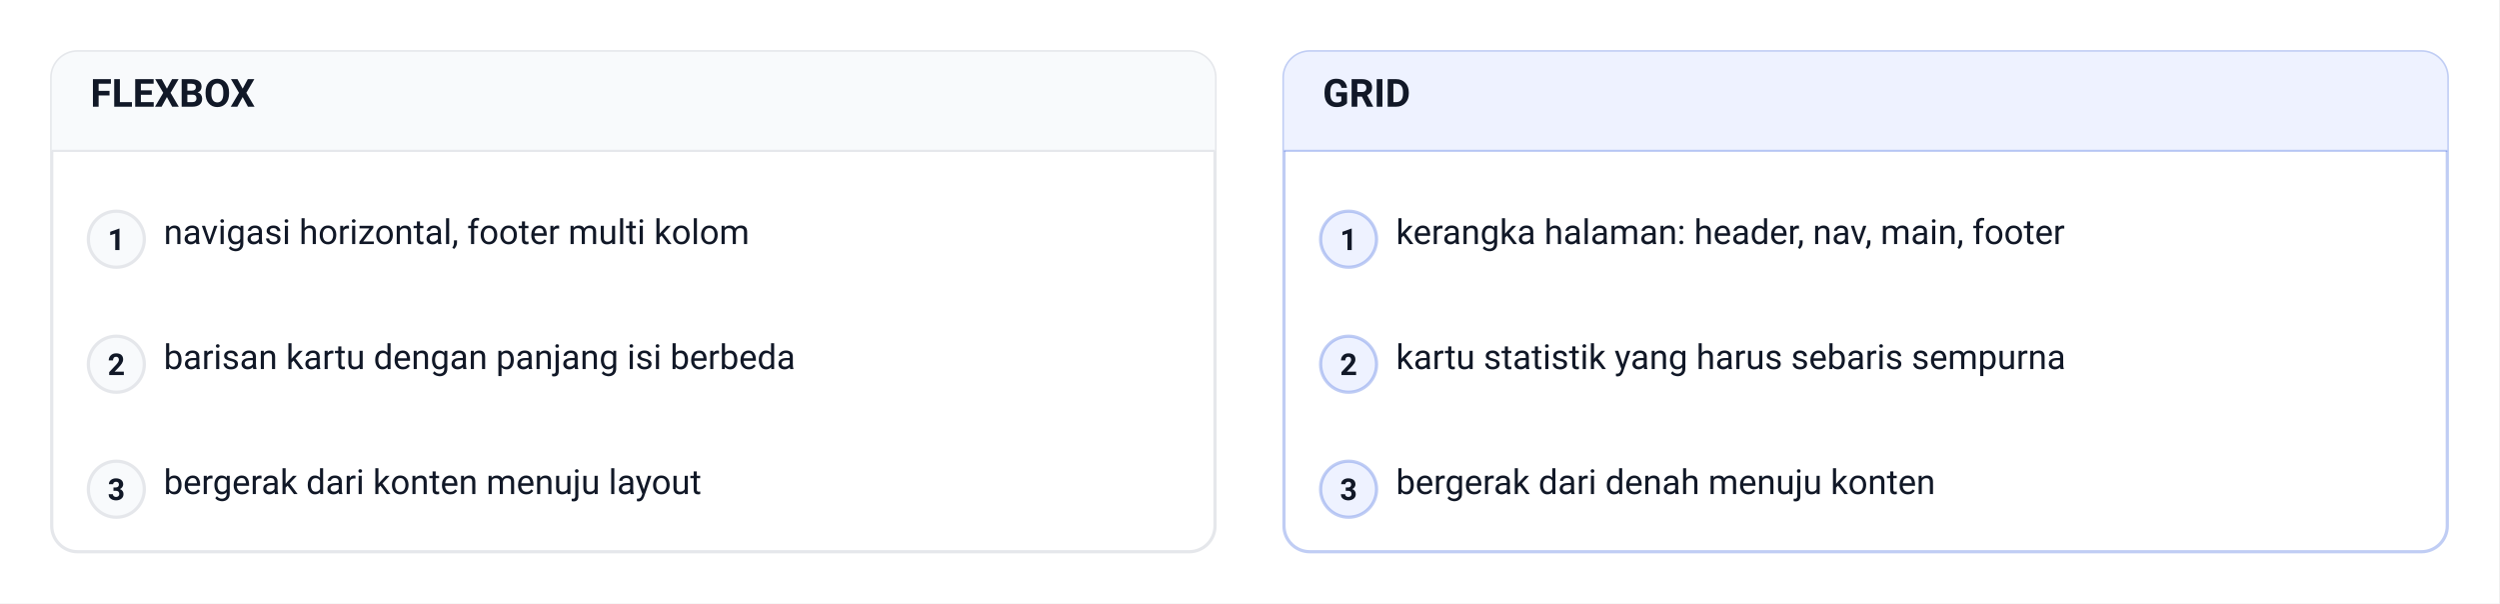
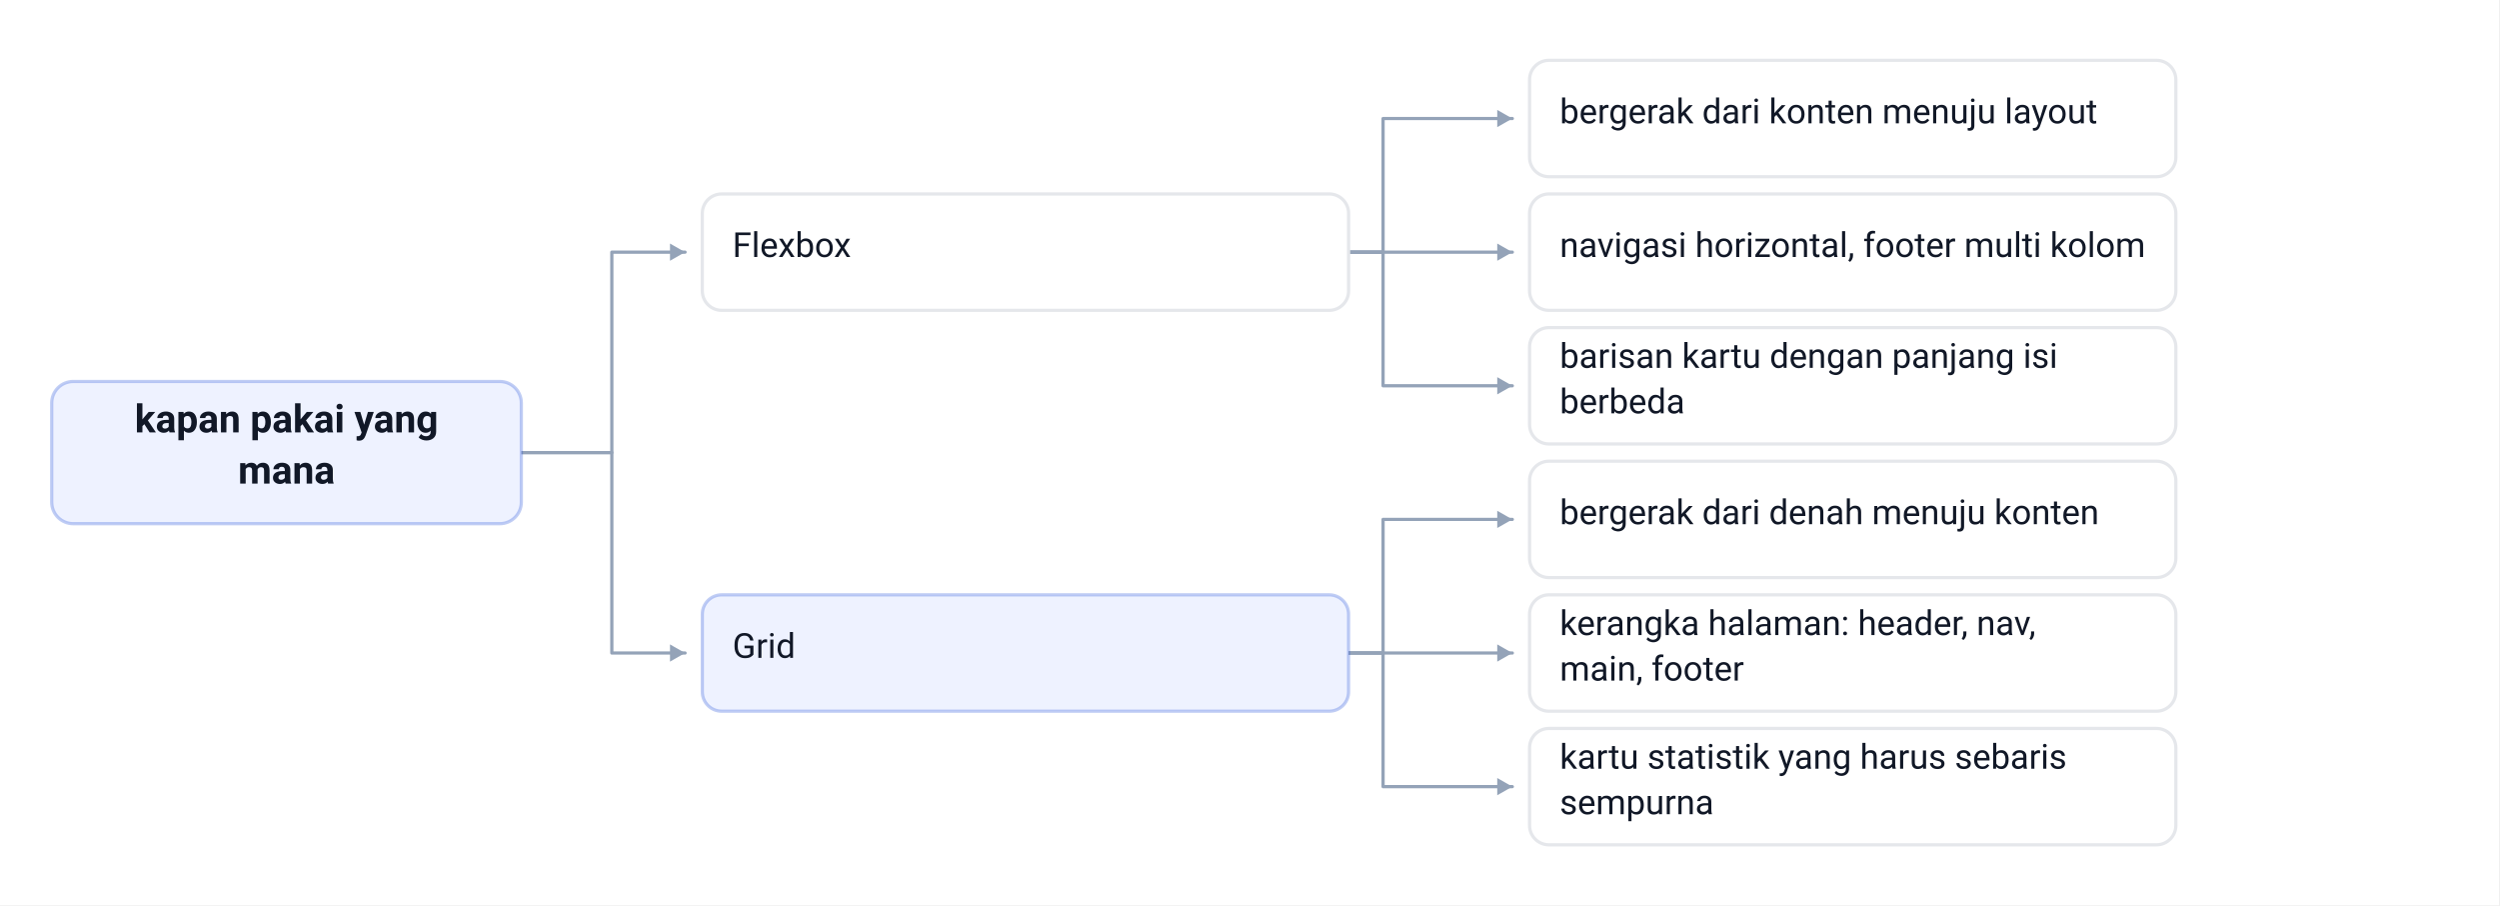
- <svg xmlns="http://www.w3.org/2000/svg" viewBox="0 0 1160 280" width="1160" height="280" role="img" aria-label="Flexbox bergerak dari konten menuju layout untuk navigasi horizontal dan barisan kartu; Grid bergerak dari denah menuju konten untuk kerangka halaman dan kartu statistik yang harus sebaris sempurna.">
+ <svg xmlns="http://www.w3.org/2000/svg" viewBox="0 0 1160 420" width="1160" height="420" role="img" aria-label="Pohon keputusan kapan pakai yang mana, bercabang dua: Flexbox dengan tiga fakta, yaitu bergerak dari konten menuju layout, navigasi horizontal dan footer multi kolom, serta barisan kartu dengan panjang isi berbeda; Grid dengan tiga fakta, yaitu bergerak dari denah menuju konten, kerangka halaman, serta kartu statistik yang harus sebaris sempurna.">
  <defs>
    <marker id="a-neutral" viewBox="0 0 10 10" refX="9" refY="5" markerWidth="6" markerHeight="6" orient="auto-start-reverse">
      <path d="M0 0 L10 5 L0 10 z" fill="#111827" />
    </marker>
    <marker id="a-acc" viewBox="0 0 10 10" refX="9" refY="5" markerWidth="6" markerHeight="6" orient="auto-start-reverse">
      <path d="M0 0 L10 5 L0 10 z" fill="#1d4ed8" />
    </marker>
    <marker id="a-ink" viewBox="0 0 10 10" refX="9" refY="5" markerWidth="6" markerHeight="6" orient="auto-start-reverse">
      <path d="M0 0 L10 5 L0 10 z" fill="#ffffff" />
    </marker>
    <marker id="a-code" viewBox="0 0 10 10" refX="9" refY="5" markerWidth="6" markerHeight="6" orient="auto-start-reverse">
      <path d="M0 0 L10 5 L0 10 z" fill="#111827" />
    </marker>
    <marker id="a-red" viewBox="0 0 10 10" refX="9" refY="5" markerWidth="6" markerHeight="6" orient="auto-start-reverse">
      <path d="M0 0 L10 5 L0 10 z" fill="#b91c1c" />
    </marker>
    <marker id="a-green" viewBox="0 0 10 10" refX="9" refY="5" markerWidth="6" markerHeight="6" orient="auto-start-reverse">
      <path d="M0 0 L10 5 L0 10 z" fill="#15803d" />
    </marker>
    <marker id="a-amber" viewBox="0 0 10 10" refX="9" refY="5" markerWidth="6" markerHeight="6" orient="auto-start-reverse">
      <path d="M0 0 L10 5 L0 10 z" fill="#b45309" />
    </marker>
    <marker id="a-slate" viewBox="0 0 10 10" refX="9" refY="5" markerWidth="6" markerHeight="6" orient="auto-start-reverse">
      <path d="M0 0 L10 5 L0 10 z" fill="#94a3b8" />
    </marker>
    <filter id="softShadow" x="-20%" y="-20%" width="140%" height="140%">
      <feDropShadow dx="0" dy="1" stdDeviation="1.6" flood-color="#000" flood-opacity="0.06" />
    </filter>
  </defs>
  <style>.t{font-family:-apple-system, BlinkMacSystemFont, 'Segoe UI', Roboto, 'Helvetica Neue', Arial, 'Noto Sans', sans-serif;fill:#111827}.m{font-family:ui-monospace, SFMono-Regular, 'SF Mono', Menlo, Consolas, 'Liberation Mono', monospace;fill:#111827}.mu{fill:#6b7280}.mid{text-anchor:middle}.end{text-anchor:end}.b6{font-weight:600}.b7{font-weight:700}.s13{font-size:13px}.s14{font-size:14px}.s15{font-size:15px}.s16{font-size:16px}.s17{font-size:17px}.s18{font-size:18px}.s19{font-size:19px}.s20{font-size:20px}.s22{font-size:22px}.s24{font-size:24px}</style>
-   <rect x="0" y="0" width="1160" height="280" fill="#ffffff" />
-   <rect x="24" y="24" width="540" height="232" rx="12" fill="#ffffff" stroke="#e5e7eb" stroke-width="1.5" />
-   <path d="M24 36 a12 12 0 0 1 12 -12 h516 a12 12 0 0 1 12 12 v34 h-540 z" fill="#f8fafc" />
-   <line x1="24" y1="70" x2="564" y2="70" stroke="#e5e7eb" stroke-width="1" />
-   <text class="t s18 b7  " x="42" y="49.52">FLEXBOX</text>
-   <circle cx="54" cy="111" r="13" fill="#f8fafc" stroke="#e5e7eb" stroke-width="1.5" />
-   <text class="t s14 b7 mid " x="54" y="116.04" fill="#111827">1</text>
-   <text class="t s16   " x="76" y="113.24">navigasi horizontal, footer multi kolom</text>
-   <circle cx="54" cy="169" r="13" fill="#f8fafc" stroke="#e5e7eb" stroke-width="1.5" />
-   <text class="t s14 b7 mid " x="54" y="174.04" fill="#111827">2</text>
-   <text class="t s16   " x="76" y="171.24">barisan kartu dengan panjang isi berbeda</text>
-   <circle cx="54" cy="227" r="13" fill="#f8fafc" stroke="#e5e7eb" stroke-width="1.5" />
-   <text class="t s14 b7 mid " x="54" y="232.04" fill="#111827">3</text>
-   <text class="t s16   " x="76" y="229.24">bergerak dari konten menuju layout</text>
-   <rect x="596" y="24" width="540" height="232" rx="12" fill="#ffffff" stroke="rgba(29,78,216,0.28)" stroke-width="1.5" />
-   <path d="M596 36 a12 12 0 0 1 12 -12 h516 a12 12 0 0 1 12 12 v34 h-540 z" fill="#eef2ff" />
-   <line x1="596" y1="70" x2="1136" y2="70" stroke="rgba(29,78,216,0.28)" stroke-width="1" />
-   <text class="t s18 b7  " x="614" y="49.52" fill="#1d4ed8">GRID</text>
-   <circle cx="626" cy="111" r="13" fill="#eef2ff" stroke="rgba(29,78,216,0.28)" stroke-width="1.5" />
-   <text class="t s14 b7 mid " x="626" y="116.04" fill="#1d4ed8">1</text>
-   <text class="t s16   " x="648" y="113.24">kerangka halaman: header, nav, main, footer</text>
-   <circle cx="626" cy="169" r="13" fill="#eef2ff" stroke="rgba(29,78,216,0.28)" stroke-width="1.5" />
-   <text class="t s14 b7 mid " x="626" y="174.04" fill="#1d4ed8">2</text>
-   <text class="t s16   " x="648" y="171.24">kartu statistik yang harus sebaris sempurna</text>
-   <circle cx="626" cy="227" r="13" fill="#eef2ff" stroke="rgba(29,78,216,0.28)" stroke-width="1.5" />
-   <text class="t s14 b7 mid " x="626" y="232.04" fill="#1d4ed8">3</text>
-   <text class="t s16   " x="648" y="229.24">bergerak dari denah menuju konten</text>
+   <rect x="0" y="0" width="1160" height="420" fill="#ffffff" />
+   <path d="M242 210 H284 V117 H318" fill="none" stroke="#94a3b8" stroke-width="1.5" stroke-linecap="round" stroke-linejoin="round" />
+   <path d="M318 117 l-7 -4 v8 z" fill="#94a3b8" />
+   <path d="M242 210 H284 V303 H318" fill="none" stroke="#94a3b8" stroke-width="1.5" stroke-linecap="round" stroke-linejoin="round" />
+   <path d="M318 303 l-7 -4 v8 z" fill="#94a3b8" />
+   <path d="M626 117 H642 V55 H702" fill="none" stroke="#94a3b8" stroke-width="1.5" stroke-linecap="round" stroke-linejoin="round" />
+   <path d="M702 55 l-7 -4 v8 z" fill="#94a3b8" />
+   <path d="M626 117 H642 V117 H702" fill="none" stroke="#94a3b8" stroke-width="1.5" stroke-linecap="round" stroke-linejoin="round" />
+   <path d="M702 117 l-7 -4 v8 z" fill="#94a3b8" />
+   <path d="M626 117 H642 V179 H702" fill="none" stroke="#94a3b8" stroke-width="1.5" stroke-linecap="round" stroke-linejoin="round" />
+   <path d="M702 179 l-7 -4 v8 z" fill="#94a3b8" />
+   <path d="M626 303 H642 V241 H702" fill="none" stroke="#94a3b8" stroke-width="1.5" stroke-linecap="round" stroke-linejoin="round" />
+   <path d="M702 241 l-7 -4 v8 z" fill="#94a3b8" />
+   <path d="M626 303 H642 V303 H702" fill="none" stroke="#94a3b8" stroke-width="1.5" stroke-linecap="round" stroke-linejoin="round" />
+   <path d="M702 303 l-7 -4 v8 z" fill="#94a3b8" />
+   <path d="M626 303 H642 V365 H702" fill="none" stroke="#94a3b8" stroke-width="1.5" stroke-linecap="round" stroke-linejoin="round" />
+   <path d="M702 365 l-7 -4 v8 z" fill="#94a3b8" />
+   <rect x="24" y="177" width="218" height="66" rx="10" fill="#eef2ff" stroke="rgba(29,78,216,0.28)" stroke-width="1.5" />
+   <text class="t s18 b7 mid " x="133" y="200.64" fill="#1d4ed8">kapan pakai yang</text>
+   <text class="t s18 b7 mid " x="133" y="224.4" fill="#1d4ed8">mana</text>
+   <rect x="710" y="28" width="300" height="54" rx="9" fill="#ffffff" stroke="#e5e7eb" stroke-width="1.5" />
+   <text class="t s16   " x="724" y="57.24">bergerak dari konten menuju layout</text>
+   <rect x="710" y="90" width="300" height="54" rx="9" fill="#ffffff" stroke="#e5e7eb" stroke-width="1.5" />
+   <text class="t s16   " x="724" y="119.24">navigasi horizontal, footer multi kolom</text>
+   <rect x="710" y="152" width="300" height="54" rx="9" fill="#ffffff" stroke="#e5e7eb" stroke-width="1.5" />
+   <text class="t s16   " x="724" y="170.68">barisan kartu dengan panjang isi</text>
+   <text class="t s16   " x="724" y="191.8">berbeda</text>
+   <rect x="326" y="90" width="300" height="54" rx="9" fill="#ffffff" stroke="#e5e7eb" stroke-width="1.5" />
+   <text class="t s16   " x="340" y="119.24">Flexbox</text>
+   <rect x="710" y="214" width="300" height="54" rx="9" fill="#ffffff" stroke="#e5e7eb" stroke-width="1.5" />
+   <text class="t s16   " x="724" y="243.24">bergerak dari denah menuju konten</text>
+   <rect x="710" y="276" width="300" height="54" rx="9" fill="#ffffff" stroke="#e5e7eb" stroke-width="1.5" />
+   <text class="t s16   " x="724" y="294.68">kerangka halaman: header, nav,</text>
+   <text class="t s16   " x="724" y="315.8">main, footer</text>
+   <rect x="710" y="338" width="300" height="54" rx="9" fill="#ffffff" stroke="#e5e7eb" stroke-width="1.5" />
+   <text class="t s16   " x="724" y="356.68">kartu statistik yang harus sebaris</text>
+   <text class="t s16   " x="724" y="377.8">sempurna</text>
+   <rect x="326" y="276" width="300" height="54" rx="9" fill="#eef2ff" stroke="rgba(29,78,216,0.28)" stroke-width="1.5" />
+   <text class="t s16   " x="340" y="305.24">Grid</text>
</svg>
